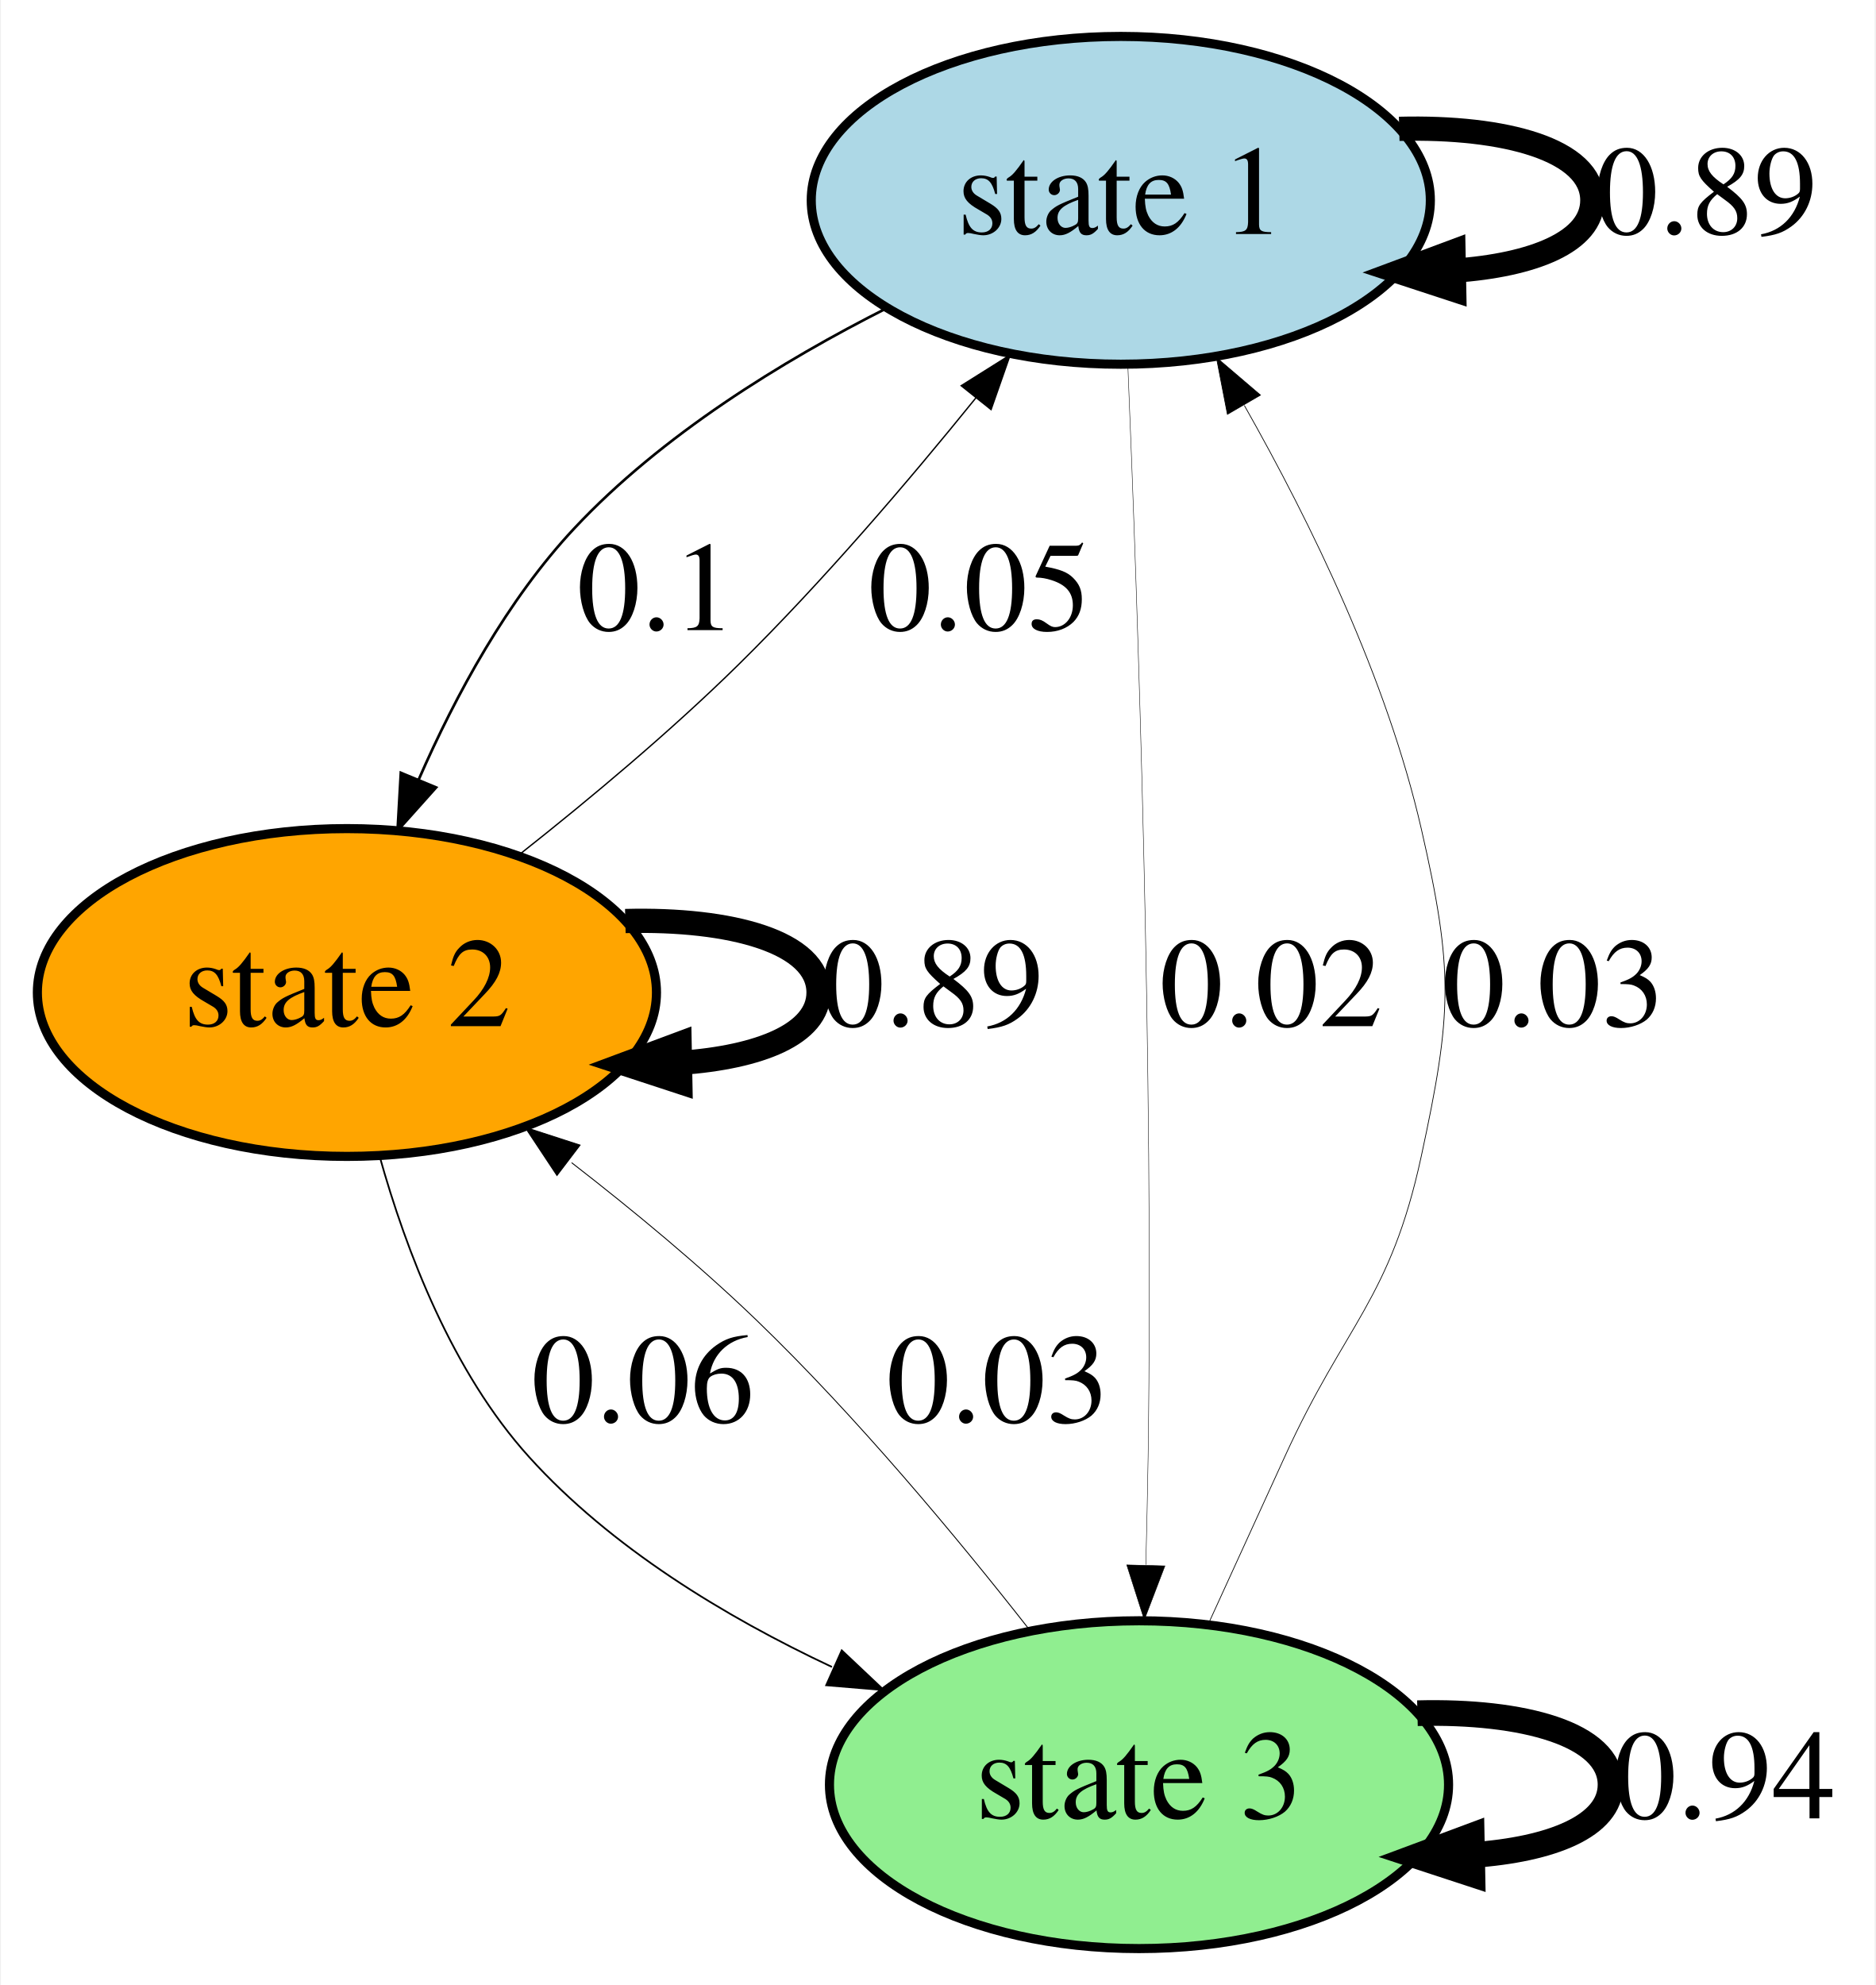
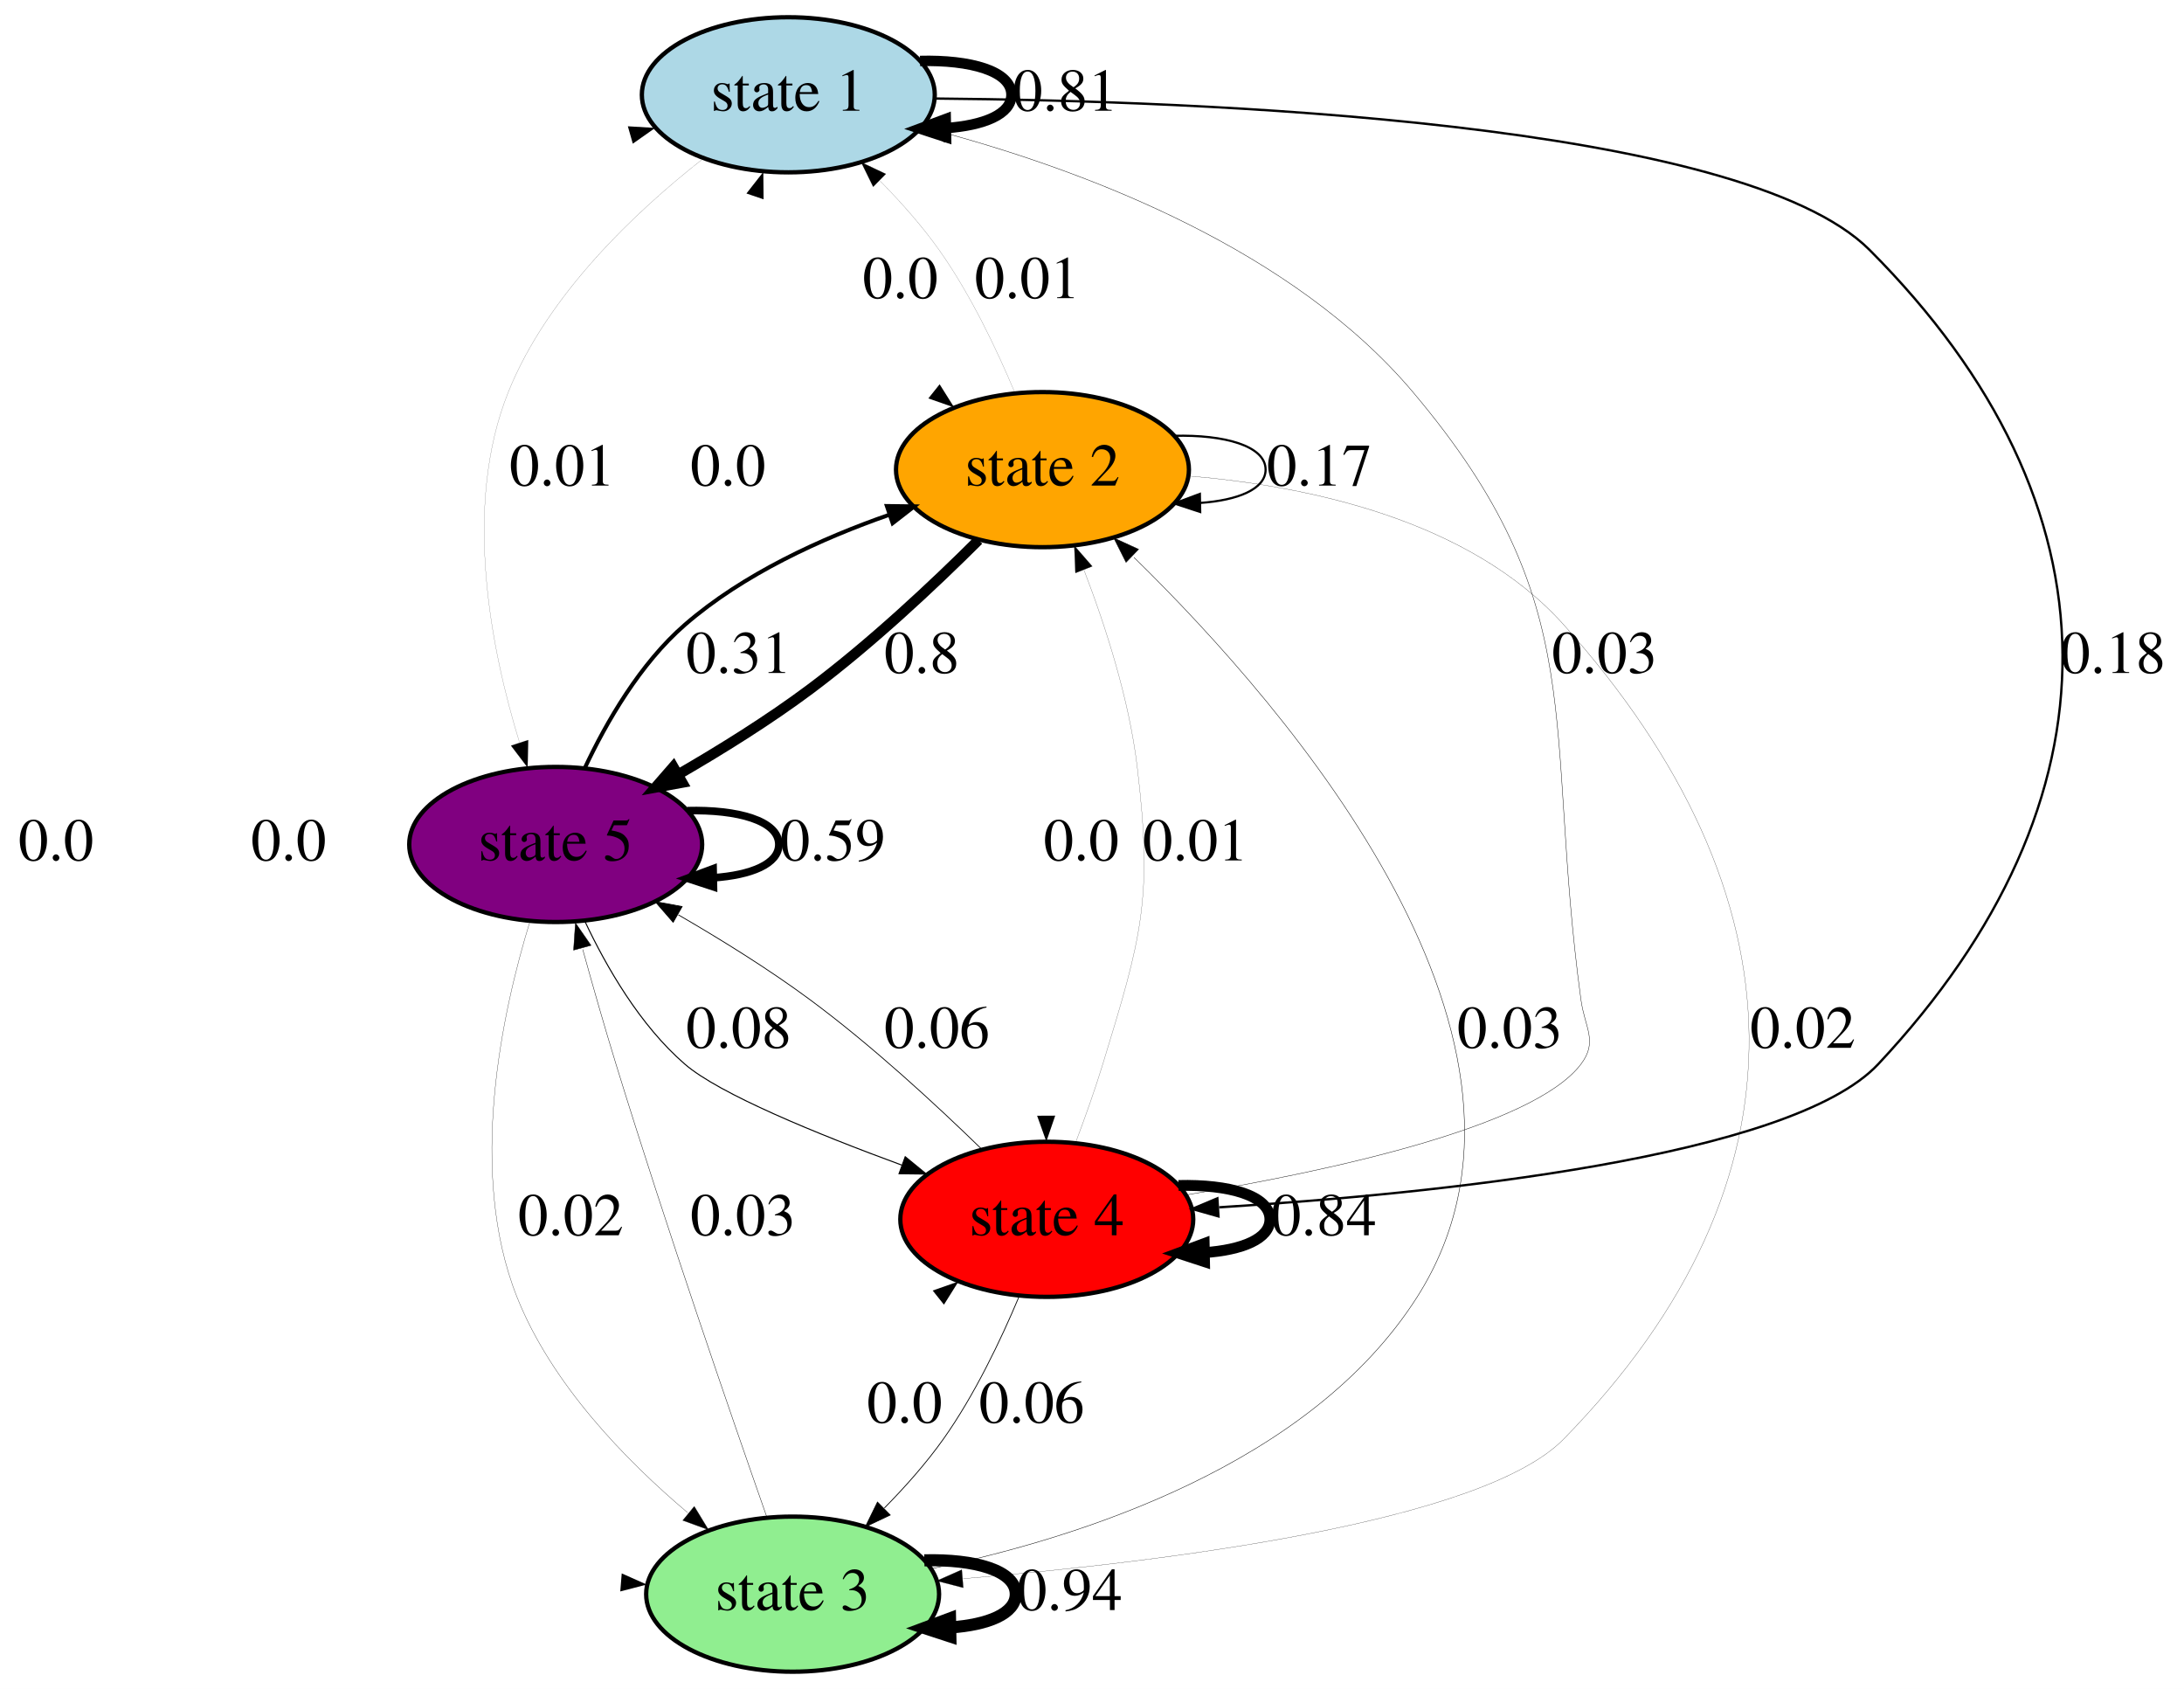
- <svg xmlns="http://www.w3.org/2000/svg" width="206pt" height="218pt" viewBox="0.00 0.00 205.79 218.00">
-   <g id="graph0" class="graph" transform="scale(1 1) rotate(0) translate(4 214)">
-     <polygon fill="white" stroke="transparent" points="-4,4 -4,-214 201.79,-214 201.79,4 -4,4" />
+ <svg xmlns="http://www.w3.org/2000/svg" width="507pt" height="392pt" viewBox="0.00 0.00 507.00 392.00">
+   <g id="graph0" class="graph" transform="scale(1 1) rotate(0) translate(4 388)">
+     <polygon fill="white" stroke="transparent" points="-4,4 -4,-388 503,-388 503,4 -4,4" />
    <g id="node1" class="node">
-       <ellipse fill="lightblue" stroke="black" cx="119" cy="-192" rx="34" ry="18" />
-       <text text-anchor="middle" x="119" y="-188.3" font-family="Times,serif" font-size="14.00">state 1</text>
+       <ellipse fill="lightblue" stroke="black" cx="179" cy="-366" rx="34" ry="18" />
+       <text text-anchor="middle" x="179" y="-362.3" font-family="Times,serif" font-size="14.00">state 1</text>
    </g>
    <g id="edge1" class="edge">
-       <path fill="none" stroke="black" stroke-width="2.66" d="M149.58,-199.85C161.19,-200.15 170.79,-197.54 170.79,-192 170.79,-187.46 164.33,-184.88 155.6,-184.27" />
-       <polygon fill="black" stroke="black" stroke-width="2.66" points="155.62,-182.17 149.58,-184.15 155.54,-186.37 155.62,-182.17" />
-       <text text-anchor="middle" x="183.29" y="-188.3" font-family="Times,serif" font-size="14.00">0.89</text>
+       <path fill="none" stroke="black" stroke-width="2.43" d="M209.58,-373.85C221.19,-374.15 230.8,-371.54 230.8,-366 230.8,-361.46 224.34,-358.88 215.6,-358.27" />
+       <polygon fill="black" stroke="black" stroke-width="2.43" points="215.62,-356.17 209.58,-358.15 215.54,-360.37 215.62,-356.17" />
+       <text text-anchor="middle" x="243.3" y="-362.3" font-family="Times,serif" font-size="14.00">0.81</text>
    </g>
    <g id="node2" class="node">
-       <ellipse fill="orange" stroke="black" cx="34" cy="-105" rx="34" ry="18" />
-       <text text-anchor="middle" x="34" y="-101.3" font-family="Times,serif" font-size="14.00">state 2</text>
+       <ellipse fill="orange" stroke="black" cx="238" cy="-279" rx="34" ry="18" />
+       <text text-anchor="middle" x="238" y="-275.3" font-family="Times,serif" font-size="14.00">state 2</text>
    </g>
    <g id="edge2" class="edge">
-       <path fill="none" stroke="black" stroke-width="0.29" d="M93.38,-180.2C81.78,-174.35 68.57,-166.21 59,-156 51.63,-148.14 45.96,-137.7 41.89,-128.4" />
-       <polygon fill="black" stroke="black" stroke-width="0.29" points="43.8,-127.52 39.56,-122.78 39.92,-129.13 43.8,-127.52" />
-       <text text-anchor="middle" x="68" y="-144.8" font-family="Times,serif" font-size="14.00">0.1</text>
+       <path fill="none" stroke="black" stroke-width="0" d="M182.4,-347.73C184.97,-337.56 189.25,-324.82 196,-315 200.54,-308.39 206.66,-302.33 212.81,-297.18" />
+       <polygon fill="black" stroke="black" stroke-width="0" points="214.13,-298.81 217.51,-293.43 211.51,-295.53 214.13,-298.81" />
+       <text text-anchor="middle" x="205" y="-318.8" font-family="Times,serif" font-size="14.00">0.0</text>
    </g>
    <g id="node3" class="node">
-       <ellipse fill="lightgreen" stroke="black" cx="121" cy="-18" rx="34" ry="18" />
-       <text text-anchor="middle" x="121" y="-14.3" font-family="Times,serif" font-size="14.00">state 3</text>
+       <ellipse fill="lightgreen" stroke="black" cx="180" cy="-18" rx="34" ry="18" />
+       <text text-anchor="middle" x="180" y="-14.3" font-family="Times,serif" font-size="14.00">state 3</text>
    </g>
    <g id="edge3" class="edge">
-       <path fill="none" stroke="black" stroke-width="0.05" d="M119.78,-173.7C120.86,-147.71 122.61,-97.06 122,-54 121.94,-50.17 121.85,-46.11 121.75,-42.16" />
-       <polygon fill="black" stroke="black" stroke-width="0.05" points="123.85,-42.03 121.58,-36.09 119.65,-42.14 123.85,-42.03" />
-       <text text-anchor="middle" x="135.5" y="-101.3" font-family="Times,serif" font-size="14.00">0.02</text>
+       <path fill="none" stroke="black" stroke-width="0" d="M145.33,-363.7C93.48,-359.69 0,-343.64 0,-280 0,-280 0,-280 0,-104 0,-42.56 86.8,-25.46 139.85,-20.75" />
+       <polygon fill="black" stroke="black" stroke-width="0" points="140.33,-22.82 146.14,-20.23 139.99,-18.63 140.33,-22.82" />
+       <text text-anchor="middle" x="9" y="-188.3" font-family="Times,serif" font-size="14.00">0.0</text>
+     </g>
+     <g id="node4" class="node">
+       <ellipse fill="red" stroke="black" cx="239" cy="-105" rx="34" ry="18" />
+       <text text-anchor="middle" x="239" y="-101.3" font-family="Times,serif" font-size="14.00">state 4</text>
    </g>
    <g id="edge4" class="edge">
-       <path fill="none" stroke="black" stroke-width="0.15" d="M53.07,-120.25C60.78,-126.34 69.59,-133.71 77,-141 86.22,-150.08 95.56,-161 103.09,-170.31" />
-       <polygon fill="black" stroke="black" stroke-width="0.15" points="101.47,-171.64 106.85,-175.02 104.75,-169.02 101.47,-171.64" />
-       <text text-anchor="middle" x="103.5" y="-144.8" font-family="Times,serif" font-size="14.00">0.05</text>
+       <path fill="none" stroke="black" stroke-width="0.54" d="M213.1,-365.13C274.55,-364.61 400.23,-359.81 430,-330 489.36,-270.56 489.44,-202.3 432,-141 411.68,-119.32 329.36,-110.93 279.02,-107.79" />
+       <polygon fill="black" stroke="black" stroke-width="0.54" points="278.86,-105.68 272.74,-107.41 278.6,-109.87 278.86,-105.68" />
+       <text text-anchor="middle" x="486.5" y="-231.8" font-family="Times,serif" font-size="14.00">0.18</text>
+     </g>
+     <g id="node5" class="node">
+       <ellipse fill="purple" stroke="black" cx="125" cy="-192" rx="34" ry="18" />
+       <text text-anchor="middle" x="125" y="-188.3" font-family="Times,serif" font-size="14.00">state 5</text>
    </g>
    <g id="edge5" class="edge">
-       <path fill="none" stroke="black" stroke-width="2.66" d="M64.58,-112.85C76.19,-113.15 85.8,-110.54 85.8,-105 85.8,-100.46 79.34,-97.88 70.6,-97.27" />
-       <polygon fill="black" stroke="black" stroke-width="2.66" points="70.62,-95.17 64.58,-97.15 70.54,-99.37 70.62,-95.17" />
-       <text text-anchor="middle" x="98.3" y="-101.3" font-family="Times,serif" font-size="14.00">0.89</text>
+       <path fill="none" stroke="black" stroke-width="0.03" d="M159.17,-351.13C143.59,-338.92 123.06,-319.59 114,-297 103.37,-270.51 109.95,-237.33 116.6,-215.67" />
+       <polygon fill="black" stroke="black" stroke-width="0.03" points="118.62,-216.24 118.47,-209.88 114.63,-214.94 118.62,-216.24" />
+       <text text-anchor="middle" x="126.5" y="-275.3" font-family="Times,serif" font-size="14.00">0.01</text>
    </g>
    <g id="edge6" class="edge">
-       <path fill="none" stroke="black" stroke-width="0.19" d="M37.57,-87.09C40.51,-76.56 45.6,-63.29 54,-54 63,-44.04 75.5,-36.46 87.27,-30.93" />
-       <polygon fill="black" stroke="black" stroke-width="0.19" points="88.35,-32.75 92.97,-28.39 86.64,-28.92 88.35,-32.75" />
-       <text text-anchor="middle" x="66.5" y="-57.8" font-family="Times,serif" font-size="14.00">0.06</text>
+       <path fill="none" stroke="black" stroke-width="0.03" d="M231.54,-296.99C227.31,-307.05 221.24,-319.79 214,-330 210.04,-335.58 205.16,-341.08 200.31,-346" />
+       <polygon fill="black" stroke="black" stroke-width="0.03" points="198.7,-344.64 195.9,-350.35 201.65,-347.63 198.7,-344.64" />
+       <text text-anchor="middle" x="234.5" y="-318.8" font-family="Times,serif" font-size="14.00">0.01</text>
    </g>
    <g id="edge7" class="edge">
-       <path fill="none" stroke="black" stroke-width="0.08" d="M128.65,-35.73C131.3,-41.52 134.28,-48.04 137,-54 143.68,-68.66 148.59,-71.25 152,-87 155.38,-102.64 155.58,-107.41 152,-123 148.22,-139.45 139.9,-156.54 132.57,-169.47" />
-       <polygon fill="black" stroke="black" stroke-width="0.08" points="130.71,-168.5 129.5,-174.74 134.34,-170.61 130.71,-168.5" />
-       <text text-anchor="middle" x="166.5" y="-101.3" font-family="Times,serif" font-size="14.00">0.03</text>
+       <path fill="none" stroke="black" stroke-width="0.5" d="M268.58,-286.85C280.19,-287.15 289.8,-284.54 289.8,-279 289.8,-274.46 283.34,-271.88 274.6,-271.27" />
+       <polygon fill="black" stroke="black" stroke-width="0.5" points="274.62,-269.17 268.58,-271.15 274.54,-273.37 274.62,-269.17" />
+       <text text-anchor="middle" x="302.3" y="-275.3" font-family="Times,serif" font-size="14.00">0.17</text>
    </g>
    <g id="edge8" class="edge">
-       <path fill="none" stroke="black" stroke-width="0.1" d="M108.93,-35.06C100.93,-45.26 89.94,-58.46 79,-69 72.75,-75.02 65.51,-81.02 58.68,-86.31" />
-       <polygon fill="black" stroke="black" stroke-width="0.1" points="57.07,-84.9 53.56,-90.2 59.61,-88.24 57.07,-84.9" />
-       <text text-anchor="middle" x="105.5" y="-57.8" font-family="Times,serif" font-size="14.00">0.03</text>
+       <path fill="none" stroke="black" stroke-width="0.05" d="M271.81,-277.54C299.34,-275.26 337.13,-267.44 359,-243 415.02,-180.4 417.73,-114.06 359,-54 340.04,-34.61 266.3,-25.5 219.58,-21.59" />
+       <polygon fill="black" stroke="black" stroke-width="0.05" points="219.61,-19.49 213.46,-21.09 219.27,-23.67 219.61,-19.49" />
+       <text text-anchor="middle" x="414.5" y="-144.8" font-family="Times,serif" font-size="14.00">0.02</text>
    </g>
    <g id="edge9" class="edge">
-       <path fill="none" stroke="black" stroke-width="2.82" d="M151.58,-25.85C163.19,-26.15 172.79,-23.54 172.79,-18 172.79,-13.46 166.33,-10.88 157.6,-10.27" />
-       <polygon fill="black" stroke="black" stroke-width="2.82" points="157.62,-8.17 151.58,-10.15 157.54,-12.37 157.62,-8.17" />
-       <text text-anchor="middle" x="185.29" y="-14.3" font-family="Times,serif" font-size="14.00">0.94</text>
+       <path fill="none" stroke="black" stroke-width="0" d="M238.1,-260.88C238.28,-229.84 238.66,-164.26 238.86,-129.22" />
+       <polygon fill="black" stroke="black" stroke-width="0" points="240.96,-129.06 238.9,-123.05 236.76,-129.04 240.96,-129.06" />
+       <text text-anchor="middle" x="247" y="-188.3" font-family="Times,serif" font-size="14.00">0.0</text>
+     </g>
+     <g id="edge10" class="edge">
+       <path fill="none" stroke="black" stroke-width="2.41" d="M223.16,-262.65C212.72,-252.25 198.13,-238.55 184,-228 174.5,-220.91 163.46,-214.04 153.52,-208.29" />
+       <polygon fill="black" stroke="black" stroke-width="2.41" points="154.38,-206.36 148.13,-205.22 152.3,-210.01 154.38,-206.36" />
+       <text text-anchor="middle" x="210" y="-231.8" font-family="Times,serif" font-size="14.00">0.8</text>
+     </g>
+     <g id="edge11" class="edge">
+       <path fill="none" stroke="black" stroke-width="0" d="M149.18,-25.53C111.87,-35.45 54,-58.22 54,-104 54,-280 54,-280 54,-280 54,-323.1 105.43,-345.88 142.32,-356.67" />
+       <polygon fill="black" stroke="black" stroke-width="0" points="141.75,-358.69 148.1,-358.31 142.9,-354.65 141.75,-358.69" />
+       <text text-anchor="middle" x="63" y="-188.3" font-family="Times,serif" font-size="14.00">0.0</text>
+     </g>
+     <g id="edge12" class="edge">
+       <path fill="none" stroke="black" stroke-width="0.1" d="M211.98,-23.86C246.62,-31.02 300.24,-48.05 325,-87 362.32,-145.72 295.58,-223.09 259.24,-258.63" />
+       <polygon fill="black" stroke="black" stroke-width="0.1" points="257.4,-257.48 254.54,-263.16 260.32,-260.51 257.4,-257.48" />
+       <text text-anchor="middle" x="346.5" y="-144.8" font-family="Times,serif" font-size="14.00">0.03</text>
+     </g>
+     <g id="edge13" class="edge">
+       <path fill="none" stroke="black" stroke-width="2.81" d="M210.58,-25.85C222.19,-26.15 231.8,-23.54 231.8,-18 231.8,-13.46 225.34,-10.88 216.6,-10.27" />
+       <polygon fill="black" stroke="black" stroke-width="2.81" points="216.62,-8.17 210.58,-10.15 216.54,-12.37 216.62,-8.17" />
+       <text text-anchor="middle" x="244.3" y="-14.3" font-family="Times,serif" font-size="14.00">0.94</text>
+     </g>
+     <g id="edge14" class="edge">
+       <path fill="none" stroke="black" stroke-width="0" d="M183.4,-36.27C185.97,-46.44 190.25,-59.17 197,-69 201.54,-75.61 207.66,-81.67 213.81,-86.82" />
+       <polygon fill="black" stroke="black" stroke-width="0" points="212.51,-88.47 218.51,-90.57 215.13,-85.19 212.51,-88.47" />
+       <text text-anchor="middle" x="206" y="-57.8" font-family="Times,serif" font-size="14.00">0.0</text>
+     </g>
+     <g id="edge15" class="edge">
+       <path fill="none" stroke="black" stroke-width="0.09" d="M174.02,-35.88C165.78,-59.35 150.64,-103.2 139,-141 136.34,-149.65 133.61,-159.21 131.28,-167.63" />
+       <polygon fill="black" stroke="black" stroke-width="0.09" points="129.15,-167.47 129.58,-173.81 133.2,-168.58 129.15,-167.47" />
+       <text text-anchor="middle" x="168.5" y="-101.3" font-family="Times,serif" font-size="14.00">0.03</text>
+     </g>
+     <g id="edge16" class="edge">
+       <path fill="none" stroke="black" stroke-width="0.09" d="M271.24,-110.64C304.15,-116.12 351.93,-126.37 363,-141 367.02,-146.32 363.9,-149.39 363,-156 354.25,-220.43 365.94,-247.31 324,-297 296.23,-329.9 248.99,-347.88 216.01,-356.95" />
+       <polygon fill="black" stroke="black" stroke-width="0.09" points="215.28,-354.97 210.02,-358.54 216.36,-359.03 215.28,-354.97" />
+       <text text-anchor="middle" x="368.5" y="-231.8" font-family="Times,serif" font-size="14.00">0.03</text>
+     </g>
+     <g id="edge17" class="edge">
+       <path fill="none" stroke="black" stroke-width="0.04" d="M245.75,-122.95C247.9,-128.64 250.18,-135.05 252,-141 261.03,-170.52 263.66,-179.35 260,-210 258.12,-225.71 252.66,-242.63 247.65,-255.67" />
+       <polygon fill="black" stroke="black" stroke-width="0.04" points="245.65,-255.01 245.39,-261.36 249.56,-256.56 245.65,-255.01" />
+       <text text-anchor="middle" x="273.5" y="-188.3" font-family="Times,serif" font-size="14.00">0.01</text>
+     </g>
+     <g id="edge18" class="edge">
+       <path fill="none" stroke="black" stroke-width="0.18" d="M232.54,-87.01C228.31,-76.95 222.24,-64.21 215,-54 211.04,-48.42 206.16,-42.92 201.31,-38" />
+       <polygon fill="black" stroke="black" stroke-width="0.18" points="202.65,-36.37 196.9,-33.65 199.7,-39.36 202.65,-36.37" />
+       <text text-anchor="middle" x="235.5" y="-57.8" font-family="Times,serif" font-size="14.00">0.06</text>
+     </g>
+     <g id="edge19" class="edge">
+       <path fill="none" stroke="black" stroke-width="2.52" d="M269.58,-112.85C281.19,-113.15 290.8,-110.54 290.8,-105 290.8,-100.46 284.34,-97.88 275.6,-97.27" />
+       <polygon fill="black" stroke="black" stroke-width="2.52" points="275.62,-95.17 269.58,-97.15 275.54,-99.37 275.62,-95.17" />
+       <text text-anchor="middle" x="303.3" y="-101.3" font-family="Times,serif" font-size="14.00">0.84</text>
+     </g>
+     <g id="edge20" class="edge">
+       <path fill="none" stroke="black" stroke-width="0.18" d="M223.84,-121.33C213.18,-131.71 198.32,-145.41 184,-156 174.47,-163.05 163.42,-169.91 153.49,-175.66" />
+       <polygon fill="black" stroke="black" stroke-width="0.18" points="152.27,-173.94 148.1,-178.74 154.35,-177.59 152.27,-173.94" />
+       <text text-anchor="middle" x="213.5" y="-144.8" font-family="Times,serif" font-size="14.00">0.06</text>
+     </g>
+     <g id="edge21" class="edge">
+       <path fill="none" stroke="black" stroke-width="0.01" d="M129.61,-210.18C132.26,-219.85 135.7,-232.13 139,-243 149.57,-277.8 162.92,-317.8 171.21,-342.24" />
+       <polygon fill="black" stroke="black" stroke-width="0.01" points="169.28,-343.09 173.2,-348.1 173.26,-341.74 169.28,-343.09" />
+       <text text-anchor="middle" x="165" y="-275.3" font-family="Times,serif" font-size="14.00">0.0</text>
+     </g>
+     <g id="edge22" class="edge">
+       <path fill="none" stroke="black" stroke-width="0.93" d="M131.74,-209.71C136.78,-220.43 144.6,-233.98 155,-243 168.57,-254.78 186.68,-263.03 202.52,-268.55" />
+       <polygon fill="black" stroke="black" stroke-width="0.93" points="201.88,-270.55 208.24,-270.47 203.22,-266.57 201.88,-270.55" />
+       <text text-anchor="middle" x="167.5" y="-231.8" font-family="Times,serif" font-size="14.00">0.31</text>
+     </g>
+     <g id="edge23" class="edge">
+       <path fill="none" stroke="black" stroke-width="0.06" d="M119.02,-174.12C112.52,-152.96 104.51,-115.98 116,-87 124,-66.83 141.13,-49.16 155.66,-36.89" />
+       <polygon fill="black" stroke="black" stroke-width="0.06" points="157.17,-38.37 160.47,-32.94 154.5,-35.12 157.17,-38.37" />
+       <text text-anchor="middle" x="128.5" y="-101.3" font-family="Times,serif" font-size="14.00">0.02</text>
+     </g>
+     <g id="edge24" class="edge">
+       <path fill="none" stroke="black" stroke-width="0.24" d="M131.73,-174.27C136.77,-163.55 144.58,-150 155,-141 163,-134.09 185.58,-124.84 205.32,-117.59" />
+       <polygon fill="black" stroke="black" stroke-width="0.24" points="206.14,-119.53 211.06,-115.5 204.7,-115.58 206.14,-119.53" />
+       <text text-anchor="middle" x="167.5" y="-144.8" font-family="Times,serif" font-size="14.00">0.08</text>
+     </g>
+     <g id="edge25" class="edge">
+       <path fill="none" stroke="black" stroke-width="1.77" d="M155.58,-199.85C167.19,-200.15 176.8,-197.54 176.8,-192 176.8,-187.46 170.34,-184.88 161.6,-184.27" />
+       <polygon fill="black" stroke="black" stroke-width="1.77" points="161.62,-182.17 155.58,-184.15 161.54,-186.37 161.62,-182.17" />
+       <text text-anchor="middle" x="189.3" y="-188.3" font-family="Times,serif" font-size="14.00">0.59</text>
    </g>
  </g>
</svg>
